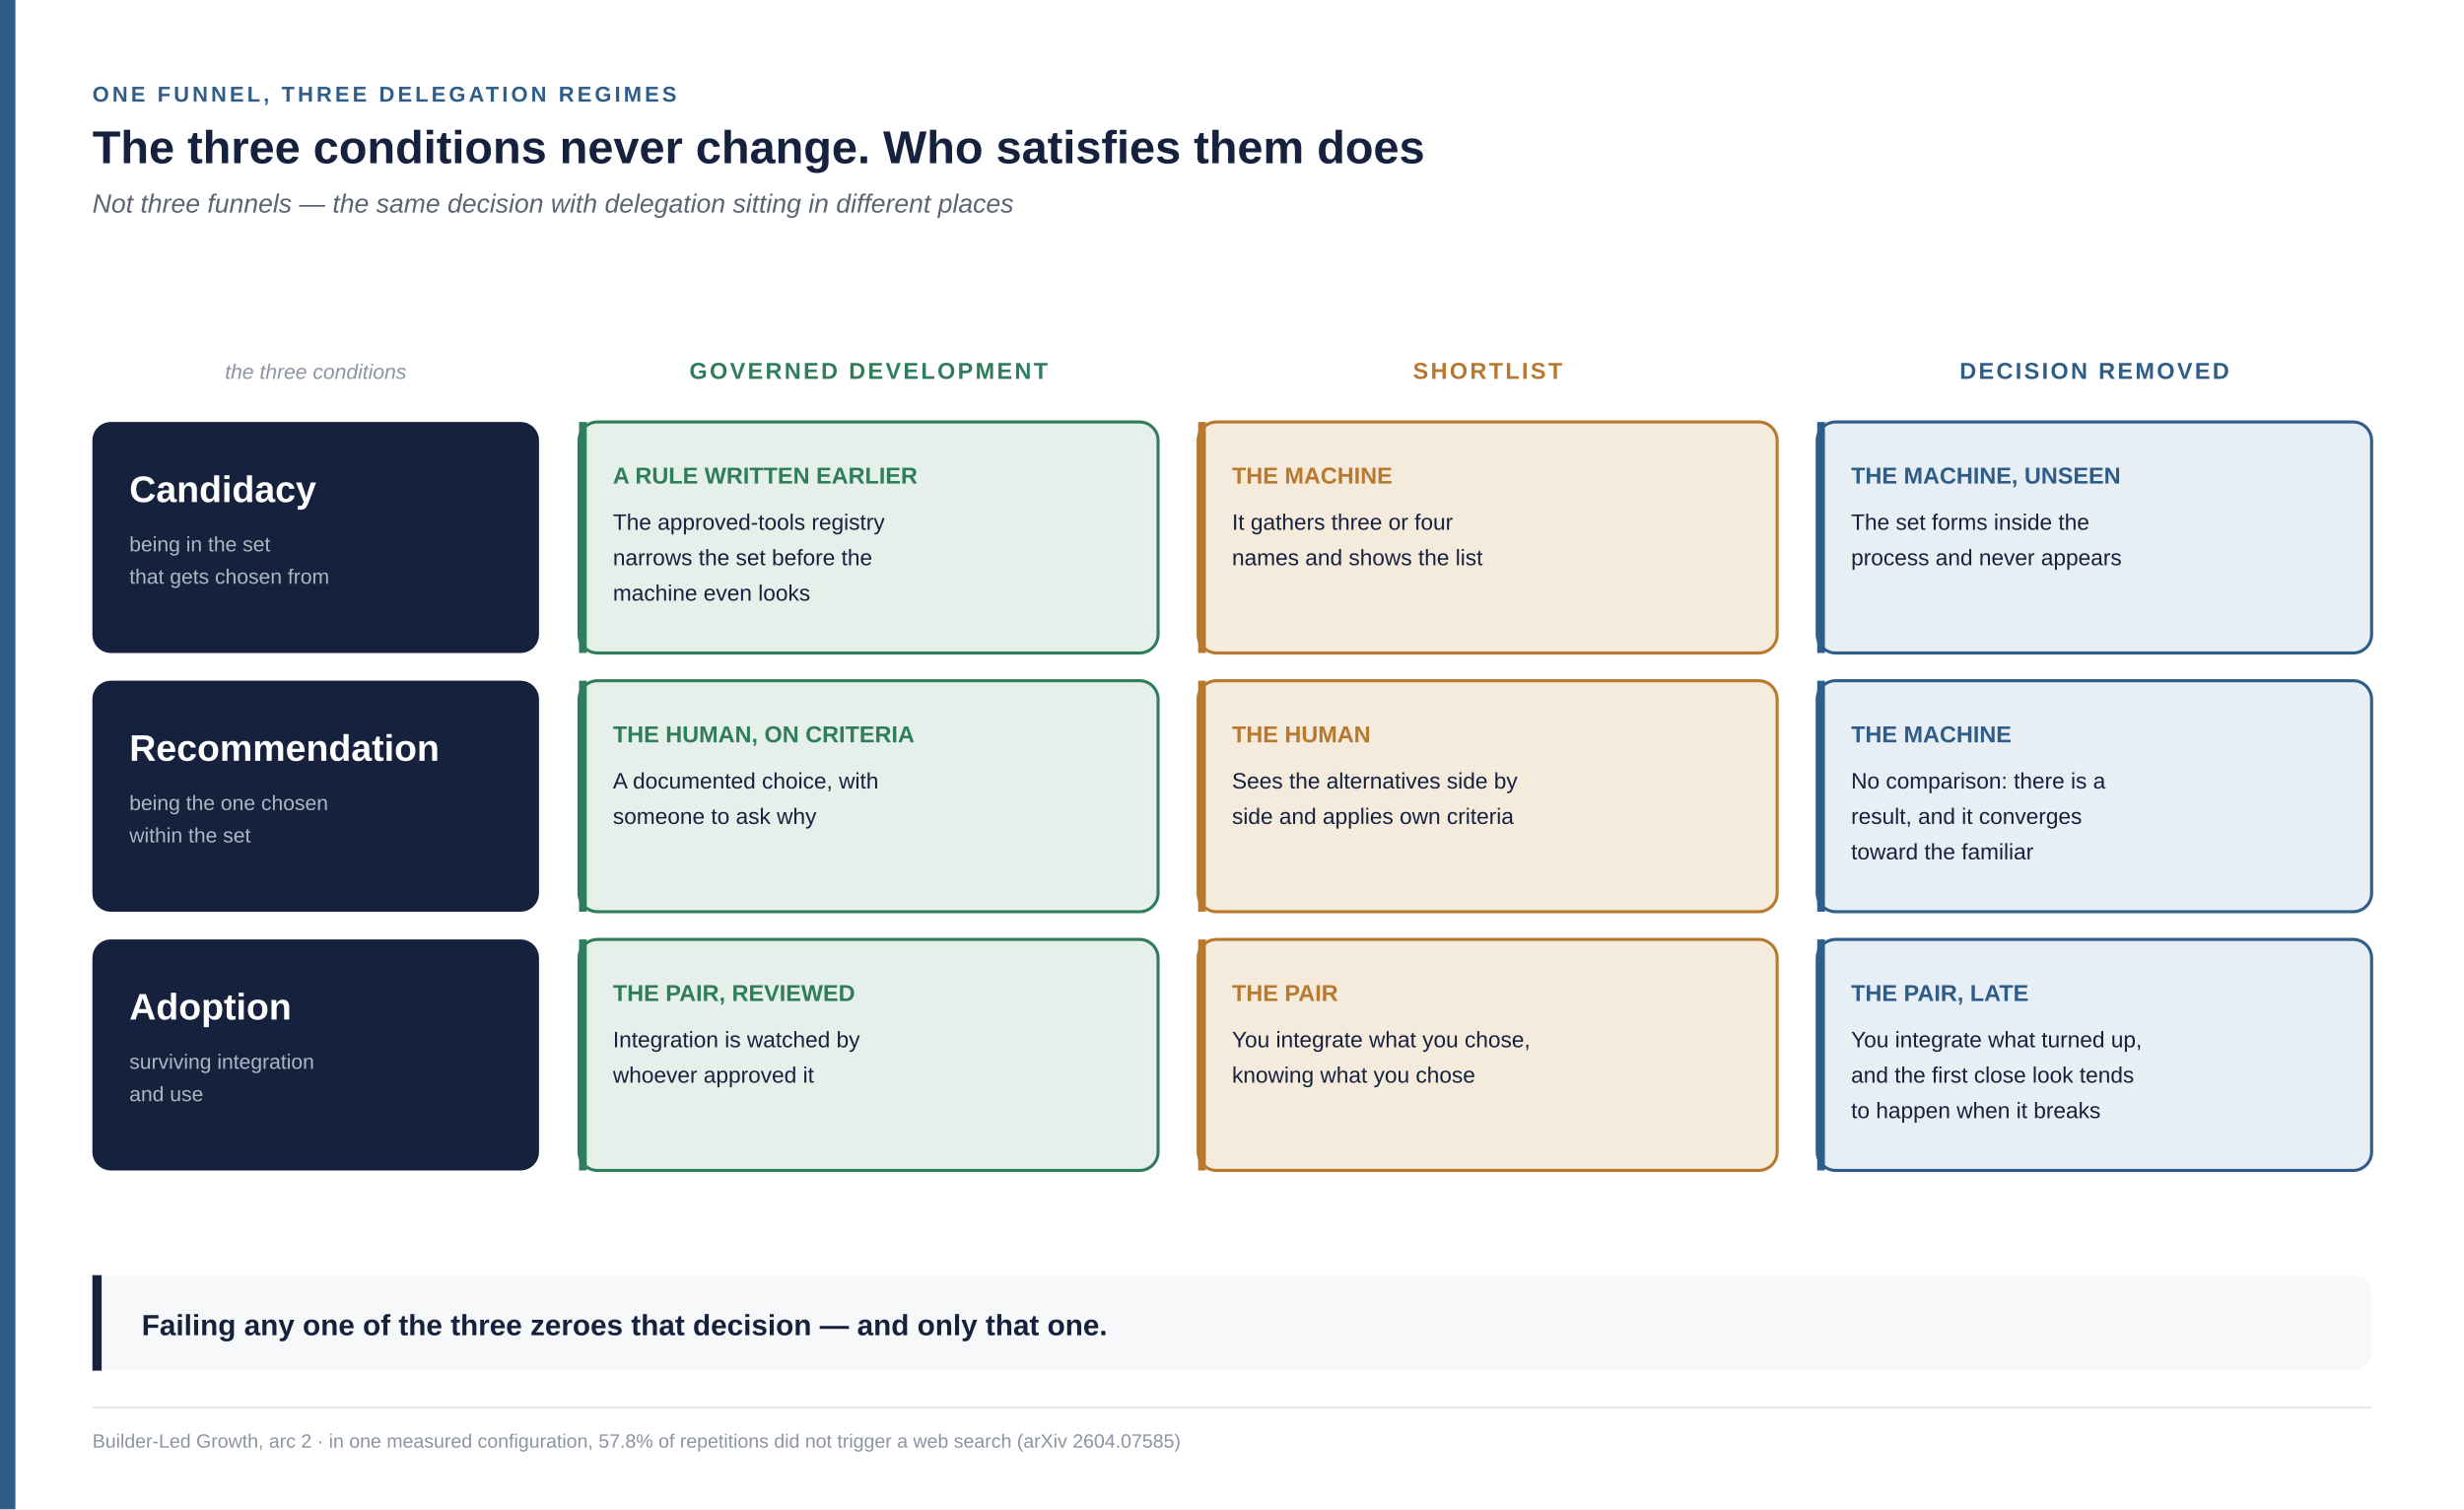
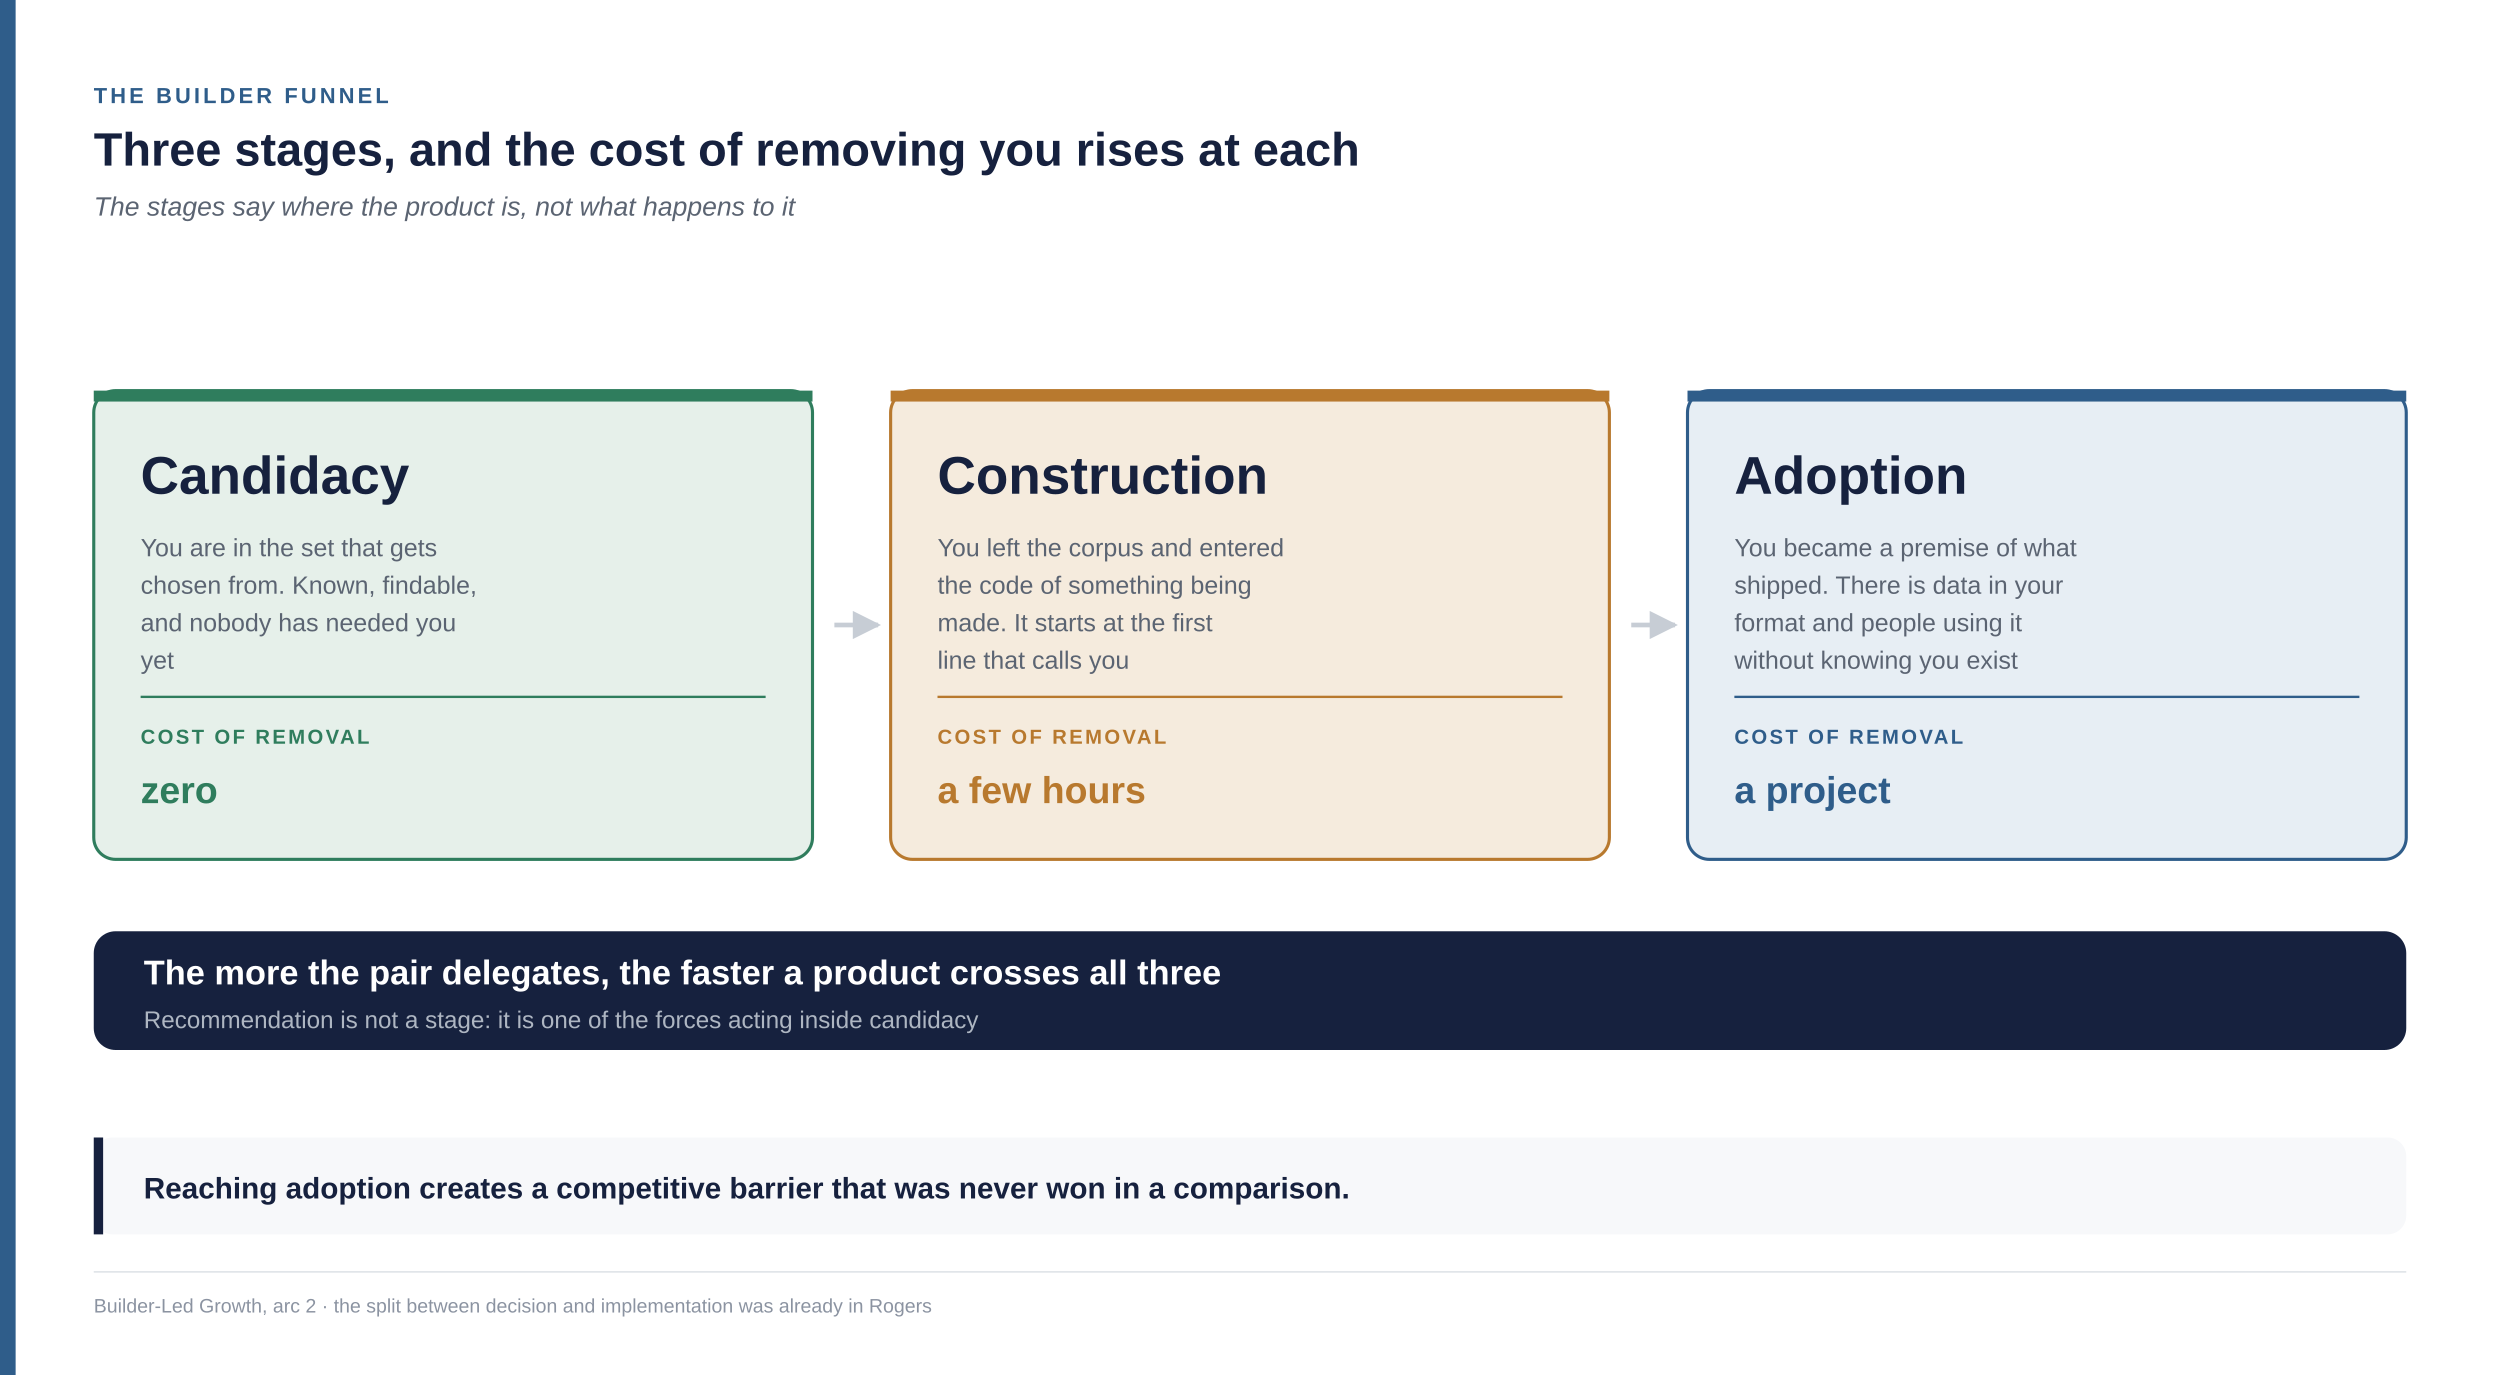
- <svg xmlns="http://www.w3.org/2000/svg" width="1600" height="980" viewBox="0 0 1600 980">
+ <svg xmlns="http://www.w3.org/2000/svg" width="1600" height="880" viewBox="0 0 1600 880">
  <defs>
    <marker id="a" viewBox="0 0 10 10" refX="9" refY="5" markerWidth="6" markerHeight="6" orient="auto-start-reverse">
      <path d="M 0 0 L 10 5 L 0 10 z" fill="#C7CDD5" />
    </marker>
  </defs>
-   <rect x="0" y="0" width="1600" height="980" fill="#FFFFFF" />
-   <rect x="0" y="0" width="10" height="980" rx="0" fill="#2F5D8A" />
-   <text x="60" y="66" font-family="Liberation Sans, Arial, sans-serif" font-size="14" font-weight="700" font-style="normal" fill="#2F5D8A" text-anchor="start" letter-spacing="2">ONE FUNNEL, THREE DELEGATION REGIMES</text>
-   <text x="60" y="106" font-family="Liberation Sans, Arial, sans-serif" font-size="30" font-weight="700" font-style="normal" fill="#16213E" text-anchor="start">The three conditions never change. Who satisfies them does</text>
-   <text x="60" y="138" font-family="Liberation Sans, Arial, sans-serif" font-size="17" font-weight="400" font-style="italic" fill="#5B6472" text-anchor="start">Not three funnels — the same decision with delegation sitting in different places</text>
-   <text x="564.0" y="246" font-family="Liberation Sans, Arial, sans-serif" font-size="15" font-weight="700" font-style="normal" fill="#2F7D5D" text-anchor="middle" letter-spacing="1.5">GOVERNED DEVELOPMENT</text>
-   <text x="966.0" y="246" font-family="Liberation Sans, Arial, sans-serif" font-size="15" font-weight="700" font-style="normal" fill="#B8792E" text-anchor="middle" letter-spacing="1.5">SHORTLIST</text>
-   <text x="1360.0" y="246" font-family="Liberation Sans, Arial, sans-serif" font-size="15" font-weight="700" font-style="normal" fill="#2F5D8A" text-anchor="middle" letter-spacing="1.5">DECISION REMOVED</text>
-   <text x="205.0" y="246" font-family="Liberation Sans, Arial, sans-serif" font-size="13.5" font-weight="400" font-style="italic" fill="#8B93A1" text-anchor="middle">the three conditions</text>
-   <rect x="60" y="274" width="290" height="150" rx="12" fill="#16213E" />
-   <text x="84" y="326" font-family="Liberation Sans, Arial, sans-serif" font-size="24" font-weight="700" font-style="normal" fill="#FFFFFF" text-anchor="start">Candidacy</text>
-   <text x="84" y="358" font-family="Liberation Sans, Arial, sans-serif" font-size="13.5" font-weight="400" font-style="normal" fill="#AEB6C2" text-anchor="start">being in the set</text>
-   <text x="84" y="379" font-family="Liberation Sans, Arial, sans-serif" font-size="13.5" font-weight="400" font-style="normal" fill="#AEB6C2" text-anchor="start">that gets chosen from</text>
-   <rect x="376" y="274" width="376" height="150" rx="12" fill="#E6F0EA" />
-   <rect x="376" y="274" width="376" height="150" rx="12" fill="none" stroke="#2F7D5D" stroke-width="2" />
-   <rect x="376" y="274" width="5" height="150" rx="0" fill="#2F7D5D" />
-   <text x="398" y="314" font-family="Liberation Sans, Arial, sans-serif" font-size="15" font-weight="700" font-style="normal" fill="#2F7D5D" text-anchor="start">A RULE WRITTEN EARLIER</text>
-   <text x="398" y="344" font-family="Liberation Sans, Arial, sans-serif" font-size="14.5" font-weight="400" font-style="normal" fill="#16213E" text-anchor="start">The approved-tools registry</text>
-   <text x="398" y="367" font-family="Liberation Sans, Arial, sans-serif" font-size="14.5" font-weight="400" font-style="normal" fill="#16213E" text-anchor="start">narrows the set before the</text>
-   <text x="398" y="390" font-family="Liberation Sans, Arial, sans-serif" font-size="14.5" font-weight="400" font-style="normal" fill="#16213E" text-anchor="start">machine even looks</text>
-   <rect x="778" y="274" width="376" height="150" rx="12" fill="#F5EBDD" />
-   <rect x="778" y="274" width="376" height="150" rx="12" fill="none" stroke="#B8792E" stroke-width="2" />
-   <rect x="778" y="274" width="5" height="150" rx="0" fill="#B8792E" />
-   <text x="800" y="314" font-family="Liberation Sans, Arial, sans-serif" font-size="15" font-weight="700" font-style="normal" fill="#B8792E" text-anchor="start">THE MACHINE</text>
-   <text x="800" y="344" font-family="Liberation Sans, Arial, sans-serif" font-size="14.5" font-weight="400" font-style="normal" fill="#16213E" text-anchor="start">It gathers three or four</text>
-   <text x="800" y="367" font-family="Liberation Sans, Arial, sans-serif" font-size="14.5" font-weight="400" font-style="normal" fill="#16213E" text-anchor="start">names and shows the list</text>
-   <rect x="1180" y="274" width="360" height="150" rx="12" fill="#E7EEF4" />
-   <rect x="1180" y="274" width="360" height="150" rx="12" fill="none" stroke="#2F5D8A" stroke-width="2" />
-   <rect x="1180" y="274" width="5" height="150" rx="0" fill="#2F5D8A" />
-   <text x="1202" y="314" font-family="Liberation Sans, Arial, sans-serif" font-size="15" font-weight="700" font-style="normal" fill="#2F5D8A" text-anchor="start">THE MACHINE, UNSEEN</text>
-   <text x="1202" y="344" font-family="Liberation Sans, Arial, sans-serif" font-size="14.5" font-weight="400" font-style="normal" fill="#16213E" text-anchor="start">The set forms inside the</text>
-   <text x="1202" y="367" font-family="Liberation Sans, Arial, sans-serif" font-size="14.5" font-weight="400" font-style="normal" fill="#16213E" text-anchor="start">process and never appears</text>
-   <rect x="60" y="442" width="290" height="150" rx="12" fill="#16213E" />
-   <text x="84" y="494" font-family="Liberation Sans, Arial, sans-serif" font-size="24" font-weight="700" font-style="normal" fill="#FFFFFF" text-anchor="start">Recommendation</text>
-   <text x="84" y="526" font-family="Liberation Sans, Arial, sans-serif" font-size="13.5" font-weight="400" font-style="normal" fill="#AEB6C2" text-anchor="start">being the one chosen</text>
-   <text x="84" y="547" font-family="Liberation Sans, Arial, sans-serif" font-size="13.5" font-weight="400" font-style="normal" fill="#AEB6C2" text-anchor="start">within the set</text>
-   <rect x="376" y="442" width="376" height="150" rx="12" fill="#E6F0EA" />
-   <rect x="376" y="442" width="376" height="150" rx="12" fill="none" stroke="#2F7D5D" stroke-width="2" />
-   <rect x="376" y="442" width="5" height="150" rx="0" fill="#2F7D5D" />
-   <text x="398" y="482" font-family="Liberation Sans, Arial, sans-serif" font-size="15" font-weight="700" font-style="normal" fill="#2F7D5D" text-anchor="start">THE HUMAN, ON CRITERIA</text>
-   <text x="398" y="512" font-family="Liberation Sans, Arial, sans-serif" font-size="14.5" font-weight="400" font-style="normal" fill="#16213E" text-anchor="start">A documented choice, with</text>
-   <text x="398" y="535" font-family="Liberation Sans, Arial, sans-serif" font-size="14.5" font-weight="400" font-style="normal" fill="#16213E" text-anchor="start">someone to ask why</text>
-   <rect x="778" y="442" width="376" height="150" rx="12" fill="#F5EBDD" />
-   <rect x="778" y="442" width="376" height="150" rx="12" fill="none" stroke="#B8792E" stroke-width="2" />
-   <rect x="778" y="442" width="5" height="150" rx="0" fill="#B8792E" />
-   <text x="800" y="482" font-family="Liberation Sans, Arial, sans-serif" font-size="15" font-weight="700" font-style="normal" fill="#B8792E" text-anchor="start">THE HUMAN</text>
-   <text x="800" y="512" font-family="Liberation Sans, Arial, sans-serif" font-size="14.5" font-weight="400" font-style="normal" fill="#16213E" text-anchor="start">Sees the alternatives side by</text>
-   <text x="800" y="535" font-family="Liberation Sans, Arial, sans-serif" font-size="14.5" font-weight="400" font-style="normal" fill="#16213E" text-anchor="start">side and applies own criteria</text>
-   <rect x="1180" y="442" width="360" height="150" rx="12" fill="#E7EEF4" />
-   <rect x="1180" y="442" width="360" height="150" rx="12" fill="none" stroke="#2F5D8A" stroke-width="2" />
-   <rect x="1180" y="442" width="5" height="150" rx="0" fill="#2F5D8A" />
-   <text x="1202" y="482" font-family="Liberation Sans, Arial, sans-serif" font-size="15" font-weight="700" font-style="normal" fill="#2F5D8A" text-anchor="start">THE MACHINE</text>
-   <text x="1202" y="512" font-family="Liberation Sans, Arial, sans-serif" font-size="14.5" font-weight="400" font-style="normal" fill="#16213E" text-anchor="start">No comparison: there is a</text>
-   <text x="1202" y="535" font-family="Liberation Sans, Arial, sans-serif" font-size="14.5" font-weight="400" font-style="normal" fill="#16213E" text-anchor="start">result, and it converges</text>
-   <text x="1202" y="558" font-family="Liberation Sans, Arial, sans-serif" font-size="14.5" font-weight="400" font-style="normal" fill="#16213E" text-anchor="start">toward the familiar</text>
-   <rect x="60" y="610" width="290" height="150" rx="12" fill="#16213E" />
-   <text x="84" y="662" font-family="Liberation Sans, Arial, sans-serif" font-size="24" font-weight="700" font-style="normal" fill="#FFFFFF" text-anchor="start">Adoption</text>
-   <text x="84" y="694" font-family="Liberation Sans, Arial, sans-serif" font-size="13.5" font-weight="400" font-style="normal" fill="#AEB6C2" text-anchor="start">surviving integration</text>
-   <text x="84" y="715" font-family="Liberation Sans, Arial, sans-serif" font-size="13.5" font-weight="400" font-style="normal" fill="#AEB6C2" text-anchor="start">and use</text>
-   <rect x="376" y="610" width="376" height="150" rx="12" fill="#E6F0EA" />
-   <rect x="376" y="610" width="376" height="150" rx="12" fill="none" stroke="#2F7D5D" stroke-width="2" />
-   <rect x="376" y="610" width="5" height="150" rx="0" fill="#2F7D5D" />
-   <text x="398" y="650" font-family="Liberation Sans, Arial, sans-serif" font-size="15" font-weight="700" font-style="normal" fill="#2F7D5D" text-anchor="start">THE PAIR, REVIEWED</text>
-   <text x="398" y="680" font-family="Liberation Sans, Arial, sans-serif" font-size="14.5" font-weight="400" font-style="normal" fill="#16213E" text-anchor="start">Integration is watched by</text>
-   <text x="398" y="703" font-family="Liberation Sans, Arial, sans-serif" font-size="14.5" font-weight="400" font-style="normal" fill="#16213E" text-anchor="start">whoever approved it</text>
-   <rect x="778" y="610" width="376" height="150" rx="12" fill="#F5EBDD" />
-   <rect x="778" y="610" width="376" height="150" rx="12" fill="none" stroke="#B8792E" stroke-width="2" />
-   <rect x="778" y="610" width="5" height="150" rx="0" fill="#B8792E" />
-   <text x="800" y="650" font-family="Liberation Sans, Arial, sans-serif" font-size="15" font-weight="700" font-style="normal" fill="#B8792E" text-anchor="start">THE PAIR</text>
-   <text x="800" y="680" font-family="Liberation Sans, Arial, sans-serif" font-size="14.5" font-weight="400" font-style="normal" fill="#16213E" text-anchor="start">You integrate what you chose,</text>
-   <text x="800" y="703" font-family="Liberation Sans, Arial, sans-serif" font-size="14.5" font-weight="400" font-style="normal" fill="#16213E" text-anchor="start">knowing what you chose</text>
-   <rect x="1180" y="610" width="360" height="150" rx="12" fill="#E7EEF4" />
-   <rect x="1180" y="610" width="360" height="150" rx="12" fill="none" stroke="#2F5D8A" stroke-width="2" />
-   <rect x="1180" y="610" width="5" height="150" rx="0" fill="#2F5D8A" />
-   <text x="1202" y="650" font-family="Liberation Sans, Arial, sans-serif" font-size="15" font-weight="700" font-style="normal" fill="#2F5D8A" text-anchor="start">THE PAIR, LATE</text>
-   <text x="1202" y="680" font-family="Liberation Sans, Arial, sans-serif" font-size="14.5" font-weight="400" font-style="normal" fill="#16213E" text-anchor="start">You integrate what turned up,</text>
-   <text x="1202" y="703" font-family="Liberation Sans, Arial, sans-serif" font-size="14.5" font-weight="400" font-style="normal" fill="#16213E" text-anchor="start">and the first close look tends</text>
-   <text x="1202" y="726" font-family="Liberation Sans, Arial, sans-serif" font-size="14.5" font-weight="400" font-style="normal" fill="#16213E" text-anchor="start">to happen when it breaks</text>
-   <rect x="60" y="828" width="1480" height="62" rx="12" fill="#F7F8FA" />
-   <rect x="60" y="828" width="6" height="62" rx="0" fill="#16213E" />
-   <text x="92" y="867" font-family="Liberation Sans, Arial, sans-serif" font-size="19" font-weight="700" font-style="normal" fill="#16213E" text-anchor="start">Failing any one of the three zeroes that decision — and only that one.</text>
-   <line x1="60" y1="914" x2="1540" y2="914" stroke="#DEE2E7" stroke-width="1" />
-   <text x="60" y="940" font-family="Liberation Sans, Arial, sans-serif" font-size="12.5" font-weight="400" font-style="normal" fill="#8B93A1" text-anchor="start">Builder-Led Growth, arc 2 · in one measured configuration, 57.8% of repetitions did not trigger a web search (arXiv 2604.07585)</text>
+   <rect x="0" y="0" width="1600" height="880" fill="#FFFFFF" />
+   <rect x="0" y="0" width="10" height="880" rx="0" fill="#2F5D8A" />
+   <text x="60" y="66" font-family="Liberation Sans, Arial, sans-serif" font-size="14" font-weight="700" font-style="normal" fill="#2F5D8A" text-anchor="start" letter-spacing="2">THE BUILDER FUNNEL</text>
+   <text x="60" y="106" font-family="Liberation Sans, Arial, sans-serif" font-size="30" font-weight="700" font-style="normal" fill="#16213E" text-anchor="start">Three stages, and the cost of removing you rises at each</text>
+   <text x="60" y="138" font-family="Liberation Sans, Arial, sans-serif" font-size="17" font-weight="400" font-style="italic" fill="#5B6472" text-anchor="start">The stages say where the product is, not what happens to it</text>
+   <rect x="60" y="250" width="460" height="300" rx="14" fill="#E6F0EA" />
+   <rect x="60" y="250" width="460" height="300" rx="14" fill="none" stroke="#2F7D5D" stroke-width="2" />
+   <rect x="60" y="250" width="460" height="7" rx="0" fill="#2F7D5D" />
+   <text x="90" y="316" font-family="Liberation Sans, Arial, sans-serif" font-size="34" font-weight="700" font-style="normal" fill="#16213E" text-anchor="start">Candidacy</text>
+   <text x="90" y="356" font-family="Liberation Sans, Arial, sans-serif" font-size="16" font-weight="400" font-style="normal" fill="#5B6472" text-anchor="start">You are in the set that gets</text>
+   <text x="90" y="380" font-family="Liberation Sans, Arial, sans-serif" font-size="16" font-weight="400" font-style="normal" fill="#5B6472" text-anchor="start">chosen from. Known, findable,</text>
+   <text x="90" y="404" font-family="Liberation Sans, Arial, sans-serif" font-size="16" font-weight="400" font-style="normal" fill="#5B6472" text-anchor="start">and nobody has needed you</text>
+   <text x="90" y="428" font-family="Liberation Sans, Arial, sans-serif" font-size="16" font-weight="400" font-style="normal" fill="#5B6472" text-anchor="start">yet</text>
+   <line x1="90" y1="446" x2="490" y2="446" stroke="#2F7D5D" stroke-width="1.5" />
+   <text x="90" y="476" font-family="Liberation Sans, Arial, sans-serif" font-size="13" font-weight="700" font-style="normal" fill="#2F7D5D" text-anchor="start" letter-spacing="1.5">COST OF REMOVAL</text>
+   <text x="90" y="514" font-family="Liberation Sans, Arial, sans-serif" font-size="24" font-weight="700" font-style="normal" fill="#2F7D5D" text-anchor="start">zero</text>
+   <line x1="534" y1="400.0" x2="562" y2="400.0" stroke="#C7CDD5" stroke-width="3" marker-end="url(#a)" />
+   <rect x="570" y="250" width="460" height="300" rx="14" fill="#F5EBDD" />
+   <rect x="570" y="250" width="460" height="300" rx="14" fill="none" stroke="#B8792E" stroke-width="2" />
+   <rect x="570" y="250" width="460" height="7" rx="0" fill="#B8792E" />
+   <text x="600" y="316" font-family="Liberation Sans, Arial, sans-serif" font-size="34" font-weight="700" font-style="normal" fill="#16213E" text-anchor="start">Construction</text>
+   <text x="600" y="356" font-family="Liberation Sans, Arial, sans-serif" font-size="16" font-weight="400" font-style="normal" fill="#5B6472" text-anchor="start">You left the corpus and entered</text>
+   <text x="600" y="380" font-family="Liberation Sans, Arial, sans-serif" font-size="16" font-weight="400" font-style="normal" fill="#5B6472" text-anchor="start">the code of something being</text>
+   <text x="600" y="404" font-family="Liberation Sans, Arial, sans-serif" font-size="16" font-weight="400" font-style="normal" fill="#5B6472" text-anchor="start">made. It starts at the first</text>
+   <text x="600" y="428" font-family="Liberation Sans, Arial, sans-serif" font-size="16" font-weight="400" font-style="normal" fill="#5B6472" text-anchor="start">line that calls you</text>
+   <line x1="600" y1="446" x2="1000" y2="446" stroke="#B8792E" stroke-width="1.5" />
+   <text x="600" y="476" font-family="Liberation Sans, Arial, sans-serif" font-size="13" font-weight="700" font-style="normal" fill="#B8792E" text-anchor="start" letter-spacing="1.5">COST OF REMOVAL</text>
+   <text x="600" y="514" font-family="Liberation Sans, Arial, sans-serif" font-size="24" font-weight="700" font-style="normal" fill="#B8792E" text-anchor="start">a few hours</text>
+   <line x1="1044" y1="400.0" x2="1072" y2="400.0" stroke="#C7CDD5" stroke-width="3" marker-end="url(#a)" />
+   <rect x="1080" y="250" width="460" height="300" rx="14" fill="#E7EEF4" />
+   <rect x="1080" y="250" width="460" height="300" rx="14" fill="none" stroke="#2F5D8A" stroke-width="2" />
+   <rect x="1080" y="250" width="460" height="7" rx="0" fill="#2F5D8A" />
+   <text x="1110" y="316" font-family="Liberation Sans, Arial, sans-serif" font-size="34" font-weight="700" font-style="normal" fill="#16213E" text-anchor="start">Adoption</text>
+   <text x="1110" y="356" font-family="Liberation Sans, Arial, sans-serif" font-size="16" font-weight="400" font-style="normal" fill="#5B6472" text-anchor="start">You became a premise of what</text>
+   <text x="1110" y="380" font-family="Liberation Sans, Arial, sans-serif" font-size="16" font-weight="400" font-style="normal" fill="#5B6472" text-anchor="start">shipped. There is data in your</text>
+   <text x="1110" y="404" font-family="Liberation Sans, Arial, sans-serif" font-size="16" font-weight="400" font-style="normal" fill="#5B6472" text-anchor="start">format and people using it</text>
+   <text x="1110" y="428" font-family="Liberation Sans, Arial, sans-serif" font-size="16" font-weight="400" font-style="normal" fill="#5B6472" text-anchor="start">without knowing you exist</text>
+   <line x1="1110" y1="446" x2="1510" y2="446" stroke="#2F5D8A" stroke-width="1.5" />
+   <text x="1110" y="476" font-family="Liberation Sans, Arial, sans-serif" font-size="13" font-weight="700" font-style="normal" fill="#2F5D8A" text-anchor="start" letter-spacing="1.5">COST OF REMOVAL</text>
+   <text x="1110" y="514" font-family="Liberation Sans, Arial, sans-serif" font-size="24" font-weight="700" font-style="normal" fill="#2F5D8A" text-anchor="start">a project</text>
+   <rect x="60" y="596" width="1480" height="76" rx="14" fill="#16213E" />
+   <text x="92" y="630" font-family="Liberation Sans, Arial, sans-serif" font-size="22" font-weight="700" font-style="normal" fill="#FFFFFF" text-anchor="start">The more the pair delegates, the faster a product crosses all three</text>
+   <text x="92" y="658" font-family="Liberation Sans, Arial, sans-serif" font-size="15.5" font-weight="400" font-style="normal" fill="#AEB6C2" text-anchor="start">Recommendation is not a stage: it is one of the forces acting inside candidacy</text>
+   <rect x="60" y="728" width="1480" height="62" rx="12" fill="#F7F8FA" />
+   <rect x="60" y="728" width="6" height="62" rx="0" fill="#16213E" />
+   <text x="92" y="767" font-family="Liberation Sans, Arial, sans-serif" font-size="19" font-weight="700" font-style="normal" fill="#16213E" text-anchor="start">Reaching adoption creates a competitive barrier that was never won in a comparison.</text>
+   <line x1="60" y1="814" x2="1540" y2="814" stroke="#DEE2E7" stroke-width="1" />
+   <text x="60" y="840" font-family="Liberation Sans, Arial, sans-serif" font-size="12.5" font-weight="400" font-style="normal" fill="#8B93A1" text-anchor="start">Builder-Led Growth, arc 2 · the split between decision and implementation was already in Rogers</text>
</svg>
